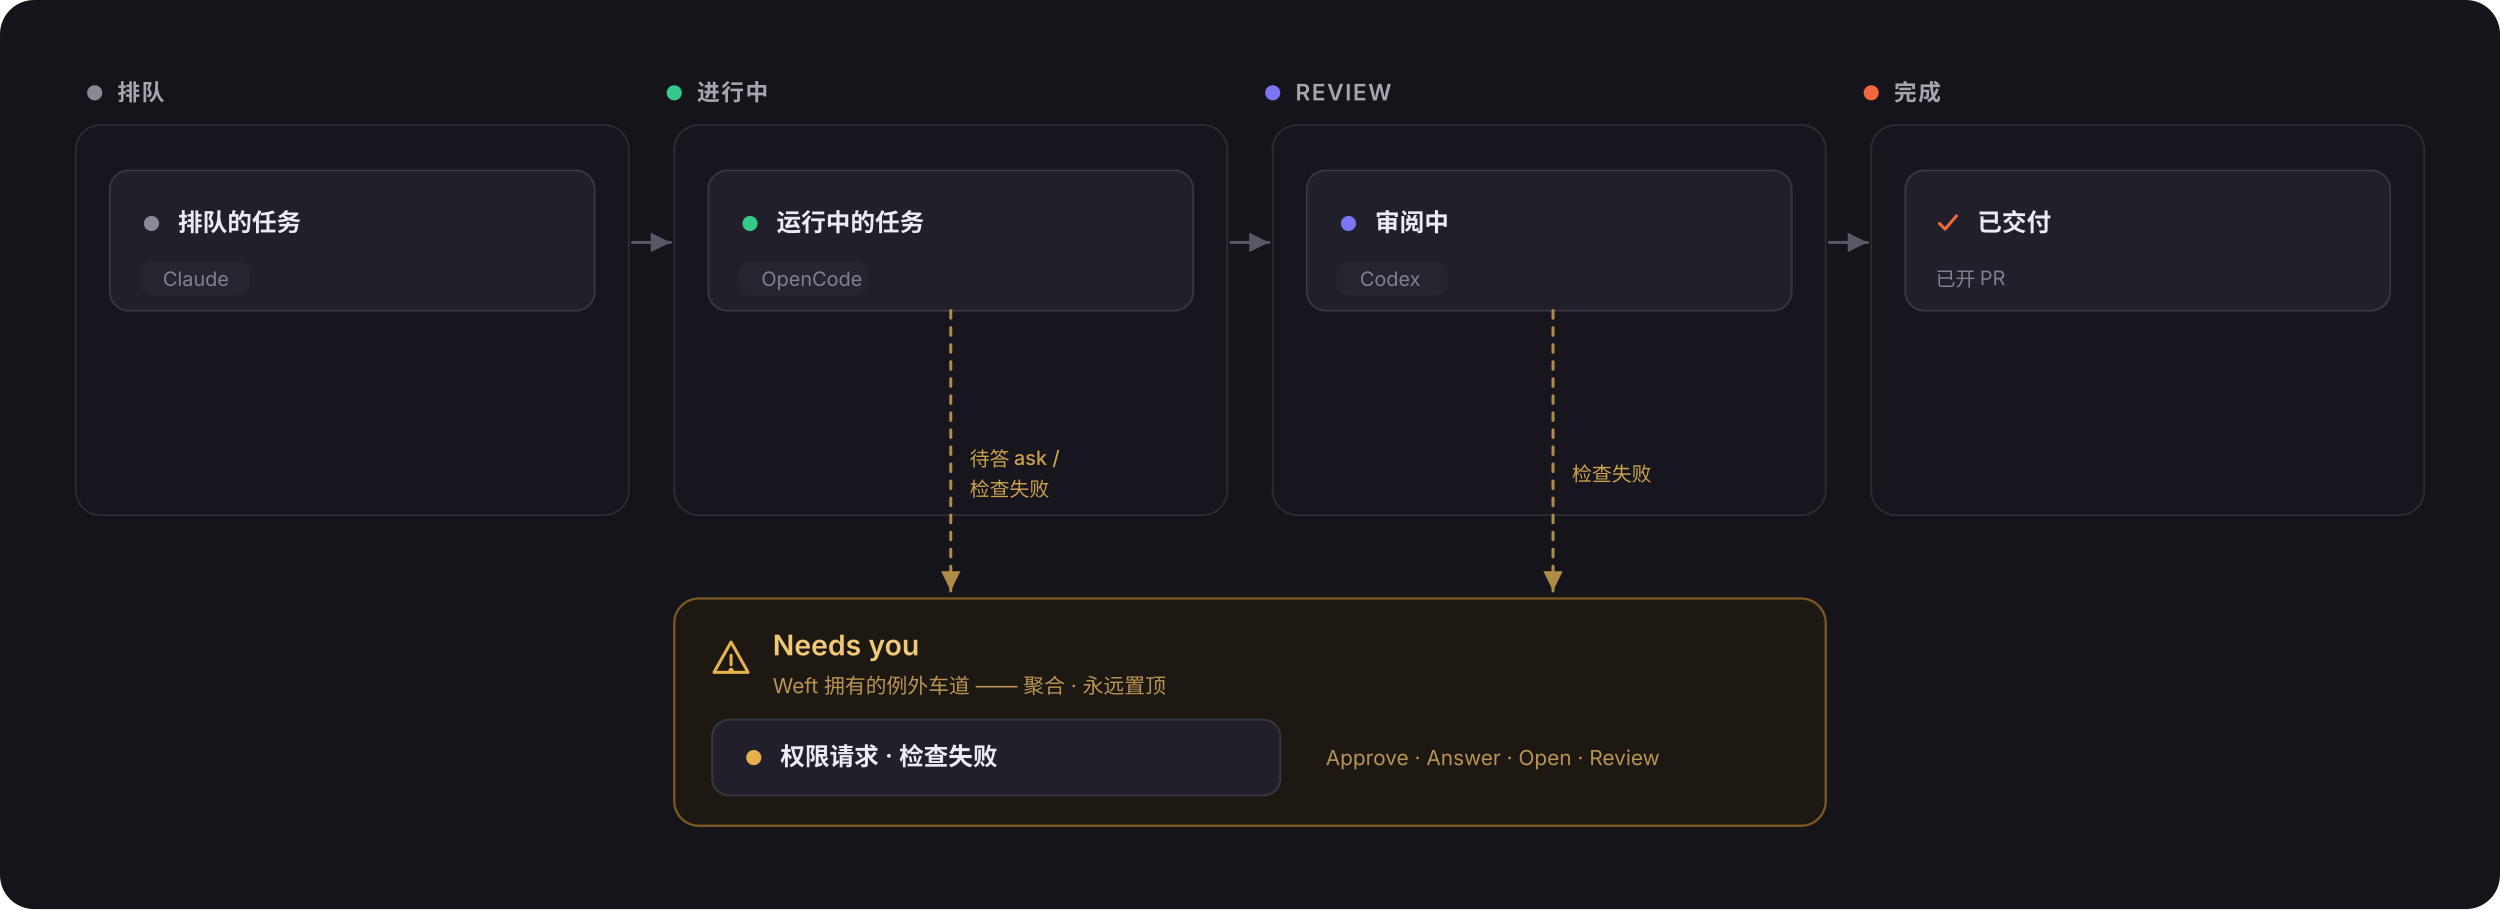
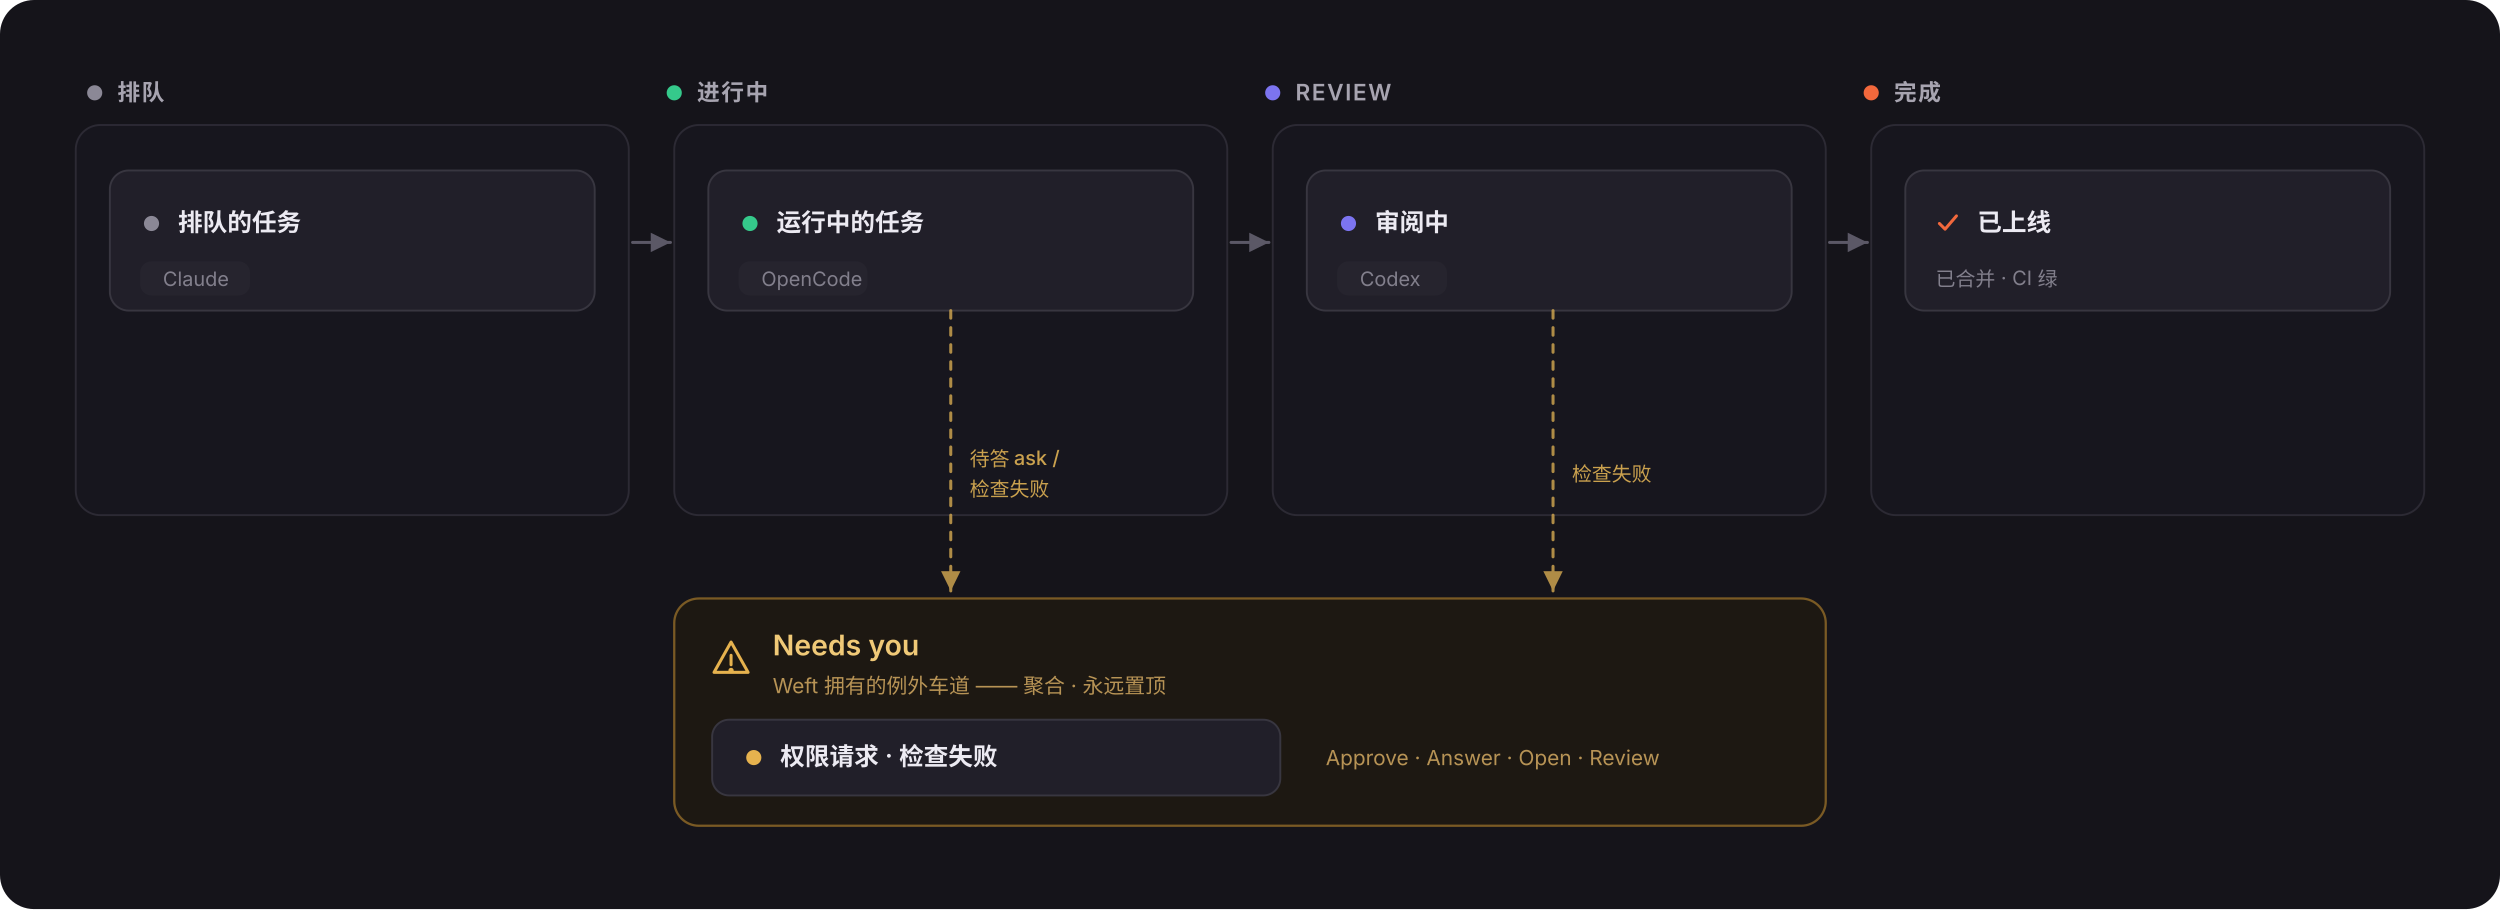
<svg xmlns="http://www.w3.org/2000/svg" viewBox="0 0 1320 480" font-family="'Inter','PingFang SC','Microsoft YaHei','Noto Sans CJK SC','Hiragino Sans GB',sans-serif">
  <defs>
    <marker id="b4" markerWidth="9" markerHeight="9" refX="6.5" refY="3.2" orient="auto">
      <path d="M0,0 L6.5,3.2 L0,6.4 z" fill="#5b5866" />
    </marker>
    <marker id="b4a" markerWidth="9" markerHeight="9" refX="6.5" refY="3.2" orient="auto">
      <path d="M0,0 L6.5,3.2 L0,6.4 z" fill="#caa14e" />
    </marker>
    <style>
      .hd{font-size:12px;font-weight:600;letter-spacing:.8px}
      .lane{fill:#17161e;stroke:#2c2a34;stroke-width:1}
      .card{fill:#211f29;stroke:#383640;stroke-width:1}
      .cl{fill:#eceaf2;font-size:13px;font-weight:600}
      .tg{fill:#827f8c;font-size:10.5px}
      .gl{stroke-width:1.6;fill:none;stroke-linecap:round;stroke-linejoin:round}
      .nl{fill:#caa14e;font-size:10.5px;font-weight:500}
    </style>
  </defs>
  <rect x="0" y="0" width="1320" height="480" rx="18" fill="#15141a" />
  <path class="gl" d="M334,128 H354" stroke="#5b5866" marker-end="url(#b4)" />
  <path class="gl" d="M650,128 H670" stroke="#5b5866" marker-end="url(#b4)" />
  <path class="gl" d="M966,128 H986" stroke="#5b5866" marker-end="url(#b4)" />
  <circle cx="50" cy="49" r="4" fill="#8b8896" />
  <text class="hd" x="62" y="53" fill="#a7a4b0">排队</text>
  <rect class="lane" x="40" y="66" width="292" height="206" rx="13" />
  <rect class="card" x="58" y="90" width="256" height="74" rx="10" />
  <circle cx="80" cy="118" r="4" fill="#8b8896" />
  <text class="cl" x="94" y="122">排队的任务</text>
  <rect x="74" y="138" width="58" height="18" rx="6" fill="#26242e" />
  <text class="tg" x="86" y="151">Claude</text>
  <circle cx="356" cy="49" r="4" fill="#35c98b" />
  <text class="hd" x="368" y="53" fill="#a7a4b0">进行中</text>
  <rect class="lane" x="356" y="66" width="292" height="206" rx="13" />
  <rect class="card" x="374" y="90" width="256" height="74" rx="10" />
  <circle cx="396" cy="118" r="4" fill="#35c98b" />
  <text class="cl" x="410" y="122">运行中的任务</text>
  <rect x="390" y="138" width="68" height="18" rx="6" fill="#26242e" />
  <text class="tg" x="402" y="151">OpenCode</text>
  <circle cx="672" cy="49" r="4" fill="#7c74f0" />
  <text class="hd" x="684" y="53" fill="#a7a4b0">REVIEW</text>
  <rect class="lane" x="672" y="66" width="292" height="206" rx="13" />
  <rect class="card" x="690" y="90" width="256" height="74" rx="10" />
  <circle cx="712" cy="118" r="4" fill="#7c74f0" />
  <text class="cl" x="726" y="122">审阅中</text>
  <rect x="706" y="138" width="58" height="18" rx="6" fill="#26242e" />
  <text class="tg" x="718" y="151">Codex</text>
  <circle cx="988" cy="49" r="4" fill="#f2683c" />
  <text class="hd" x="1000" y="53" fill="#a7a4b0">完成</text>
  <rect class="lane" x="988" y="66" width="292" height="206" rx="13" />
  <rect class="card" x="1006" y="90" width="256" height="74" rx="10" />
  <g class="gl" stroke="#f2683c">
    <path d="M1024,118 l3,3 l6,-7" />
  </g>
-   <text class="cl" x="1044" y="122">已交付</text>
-   <text class="tg" x="1022" y="151">已开 PR</text>
+   <text class="cl" x="1044" y="122">已上线</text>
+   <text class="tg" x="1022" y="151">已合并 · CI 绿</text>
  <path class="gl" d="M502,164 V312" stroke="#caa14e" stroke-dasharray="4 5" opacity=".85" marker-end="url(#b4a)" />
  <text class="nl" x="512" y="246">待答 ask /</text>
  <text class="nl" x="512" y="262">检查失败</text>
  <path class="gl" d="M820,164 V312" stroke="#caa14e" stroke-dasharray="4 5" opacity=".85" marker-end="url(#b4a)" />
  <text class="nl" x="830" y="254">检查失败</text>
  <rect x="356" y="316" width="608" height="120" rx="13" fill="#1d1812" stroke="#7a5a24" stroke-width="1.2" />
  <g class="gl" stroke="#e6b24e" transform="translate(386,348)">
    <path d="M0,-9 L9,7 H-9 Z" />
    <path d="M0,-2 v5" />
    <circle cx="0" cy="6" r="0.6" fill="#e6b24e" />
  </g>
  <text x="408" y="346" fill="#f0c977" font-size="15" font-weight="600">Needs you</text>
  <text x="408" y="366" fill="#b79355" font-size="11">Weft 拥有的例外车道 —— 聚合 · 永远置顶</text>
  <rect class="card" x="376" y="380" width="300" height="40" rx="9" fill="#241d12" stroke="#5a461f" />
  <circle cx="398" cy="400" r="4" fill="#e6b24e" />
  <text class="cl" x="412" y="404" fill="#f0e6cf" font-size="12.5">权限请求 · 检查失败</text>
  <text x="700" y="404" fill="#b79355" font-size="11">Approve · Answer · Open · Review</text>
</svg>
